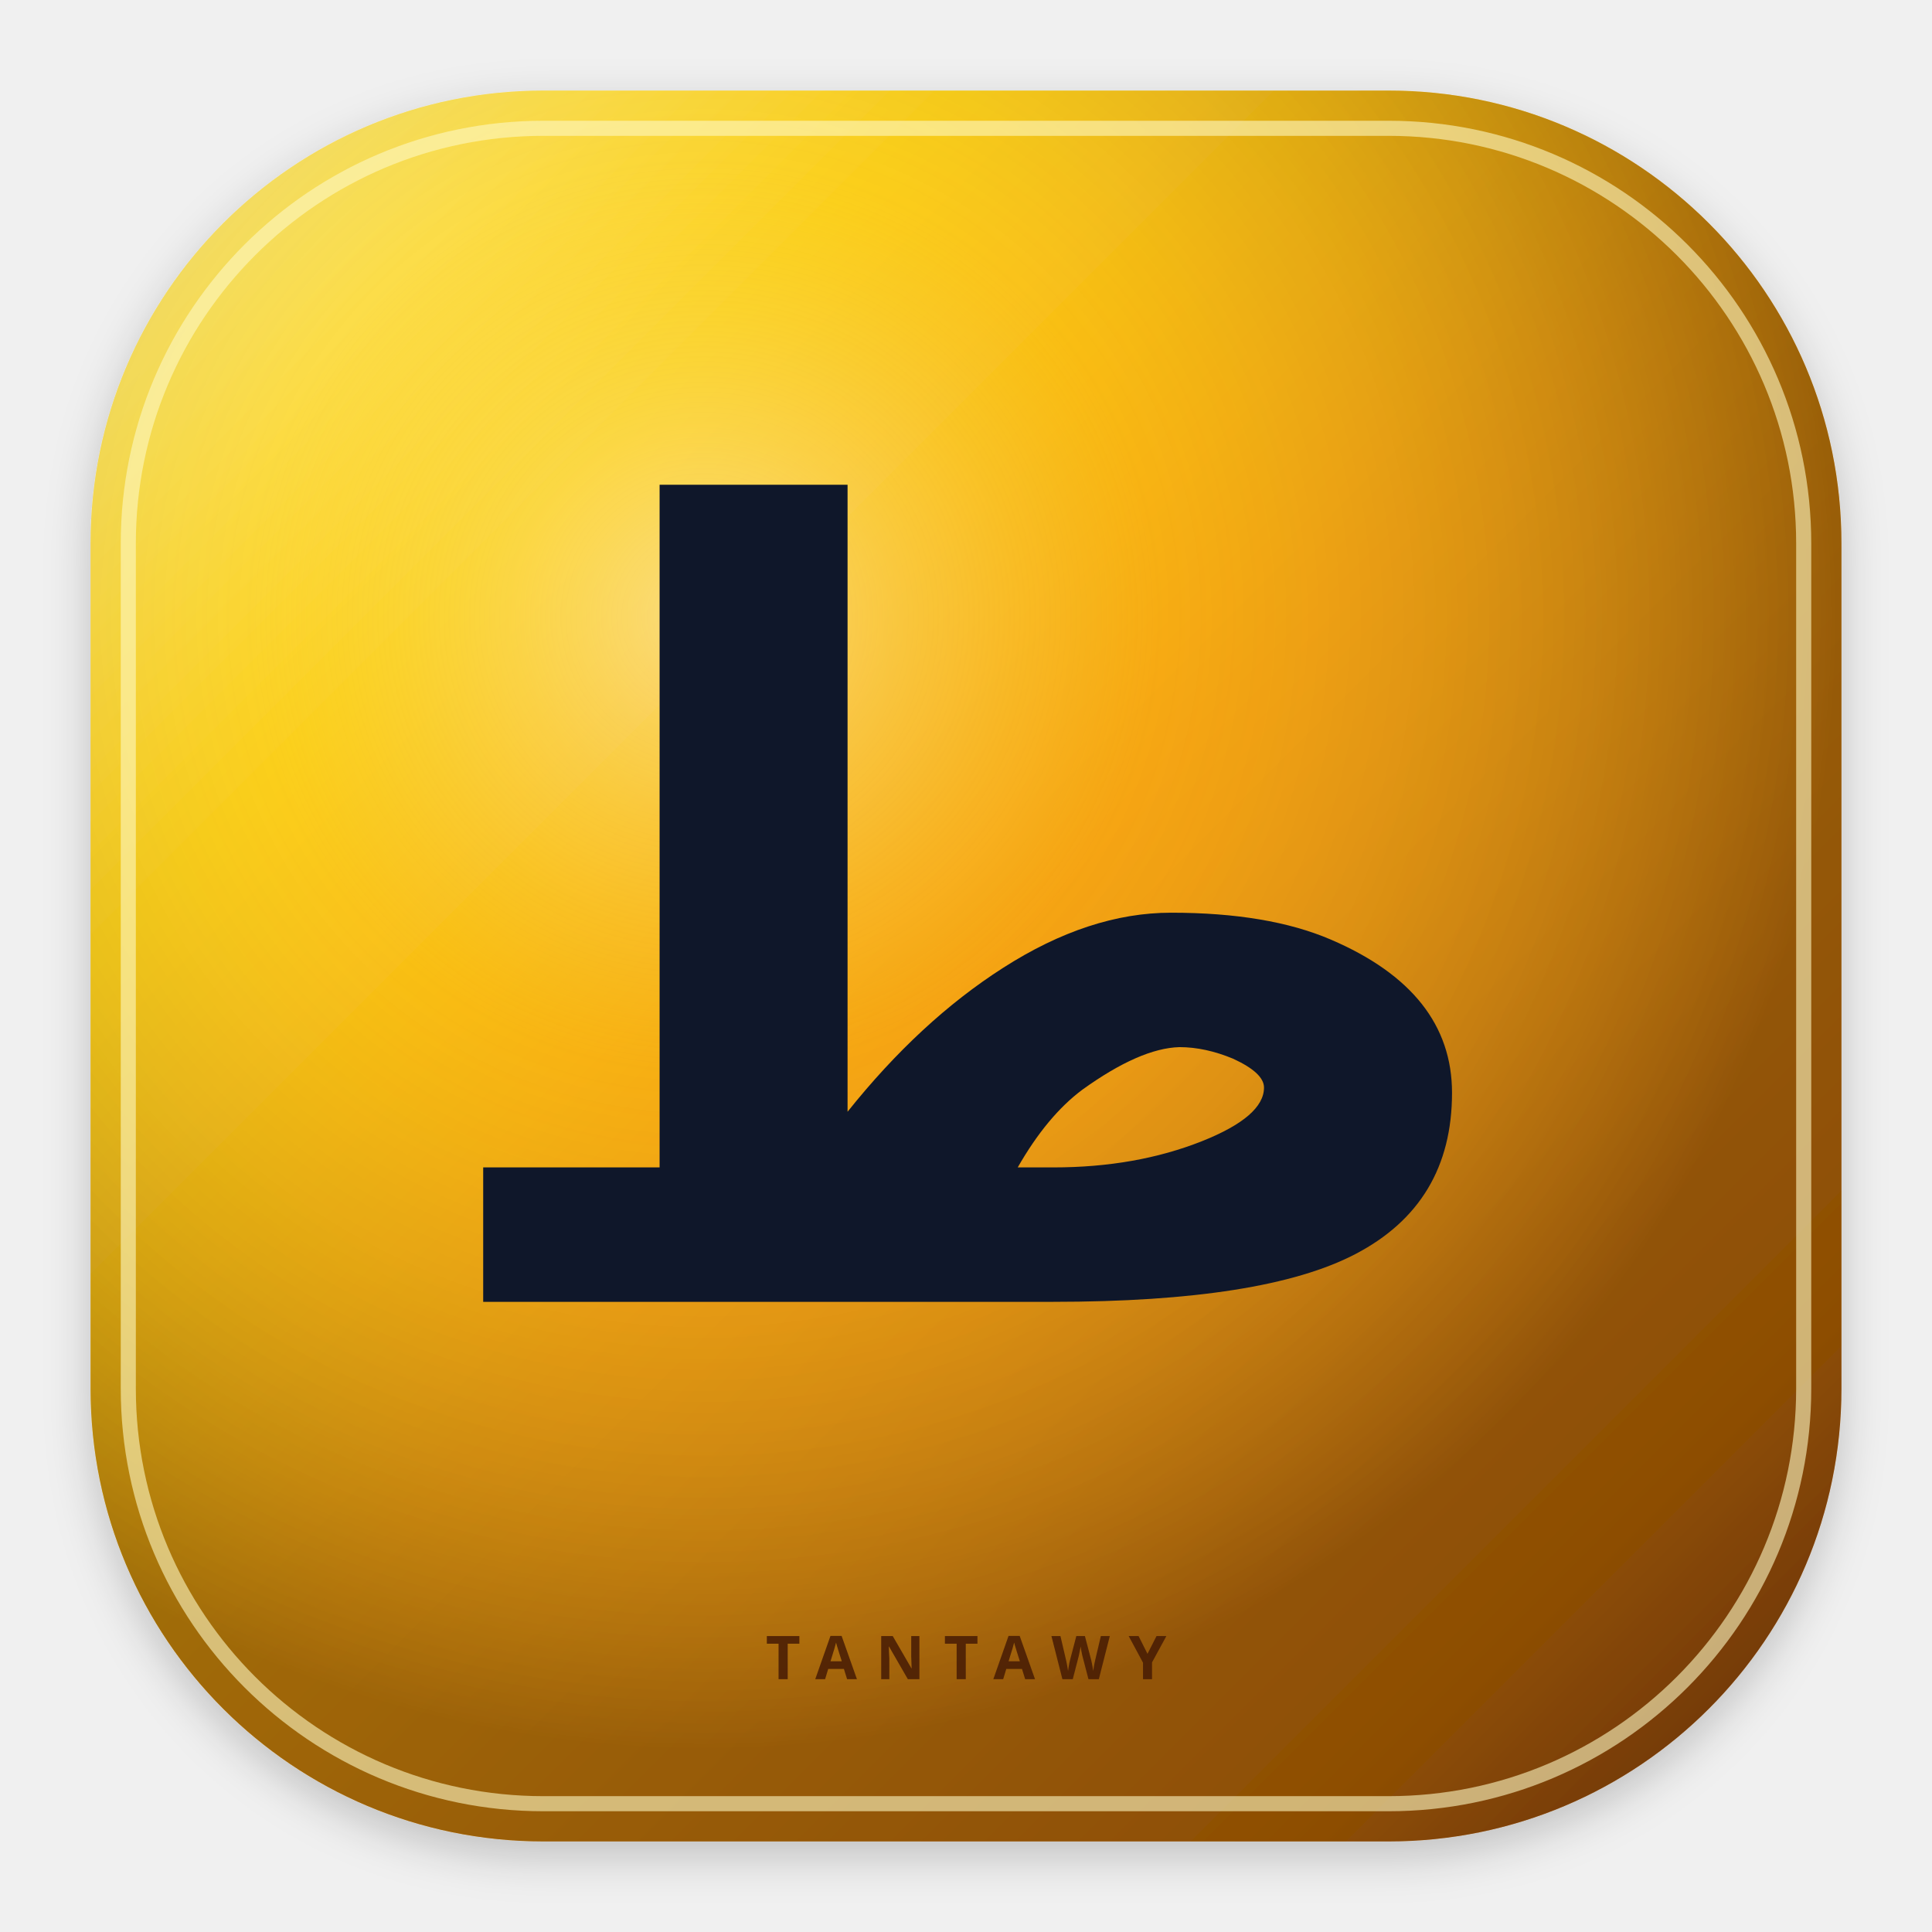
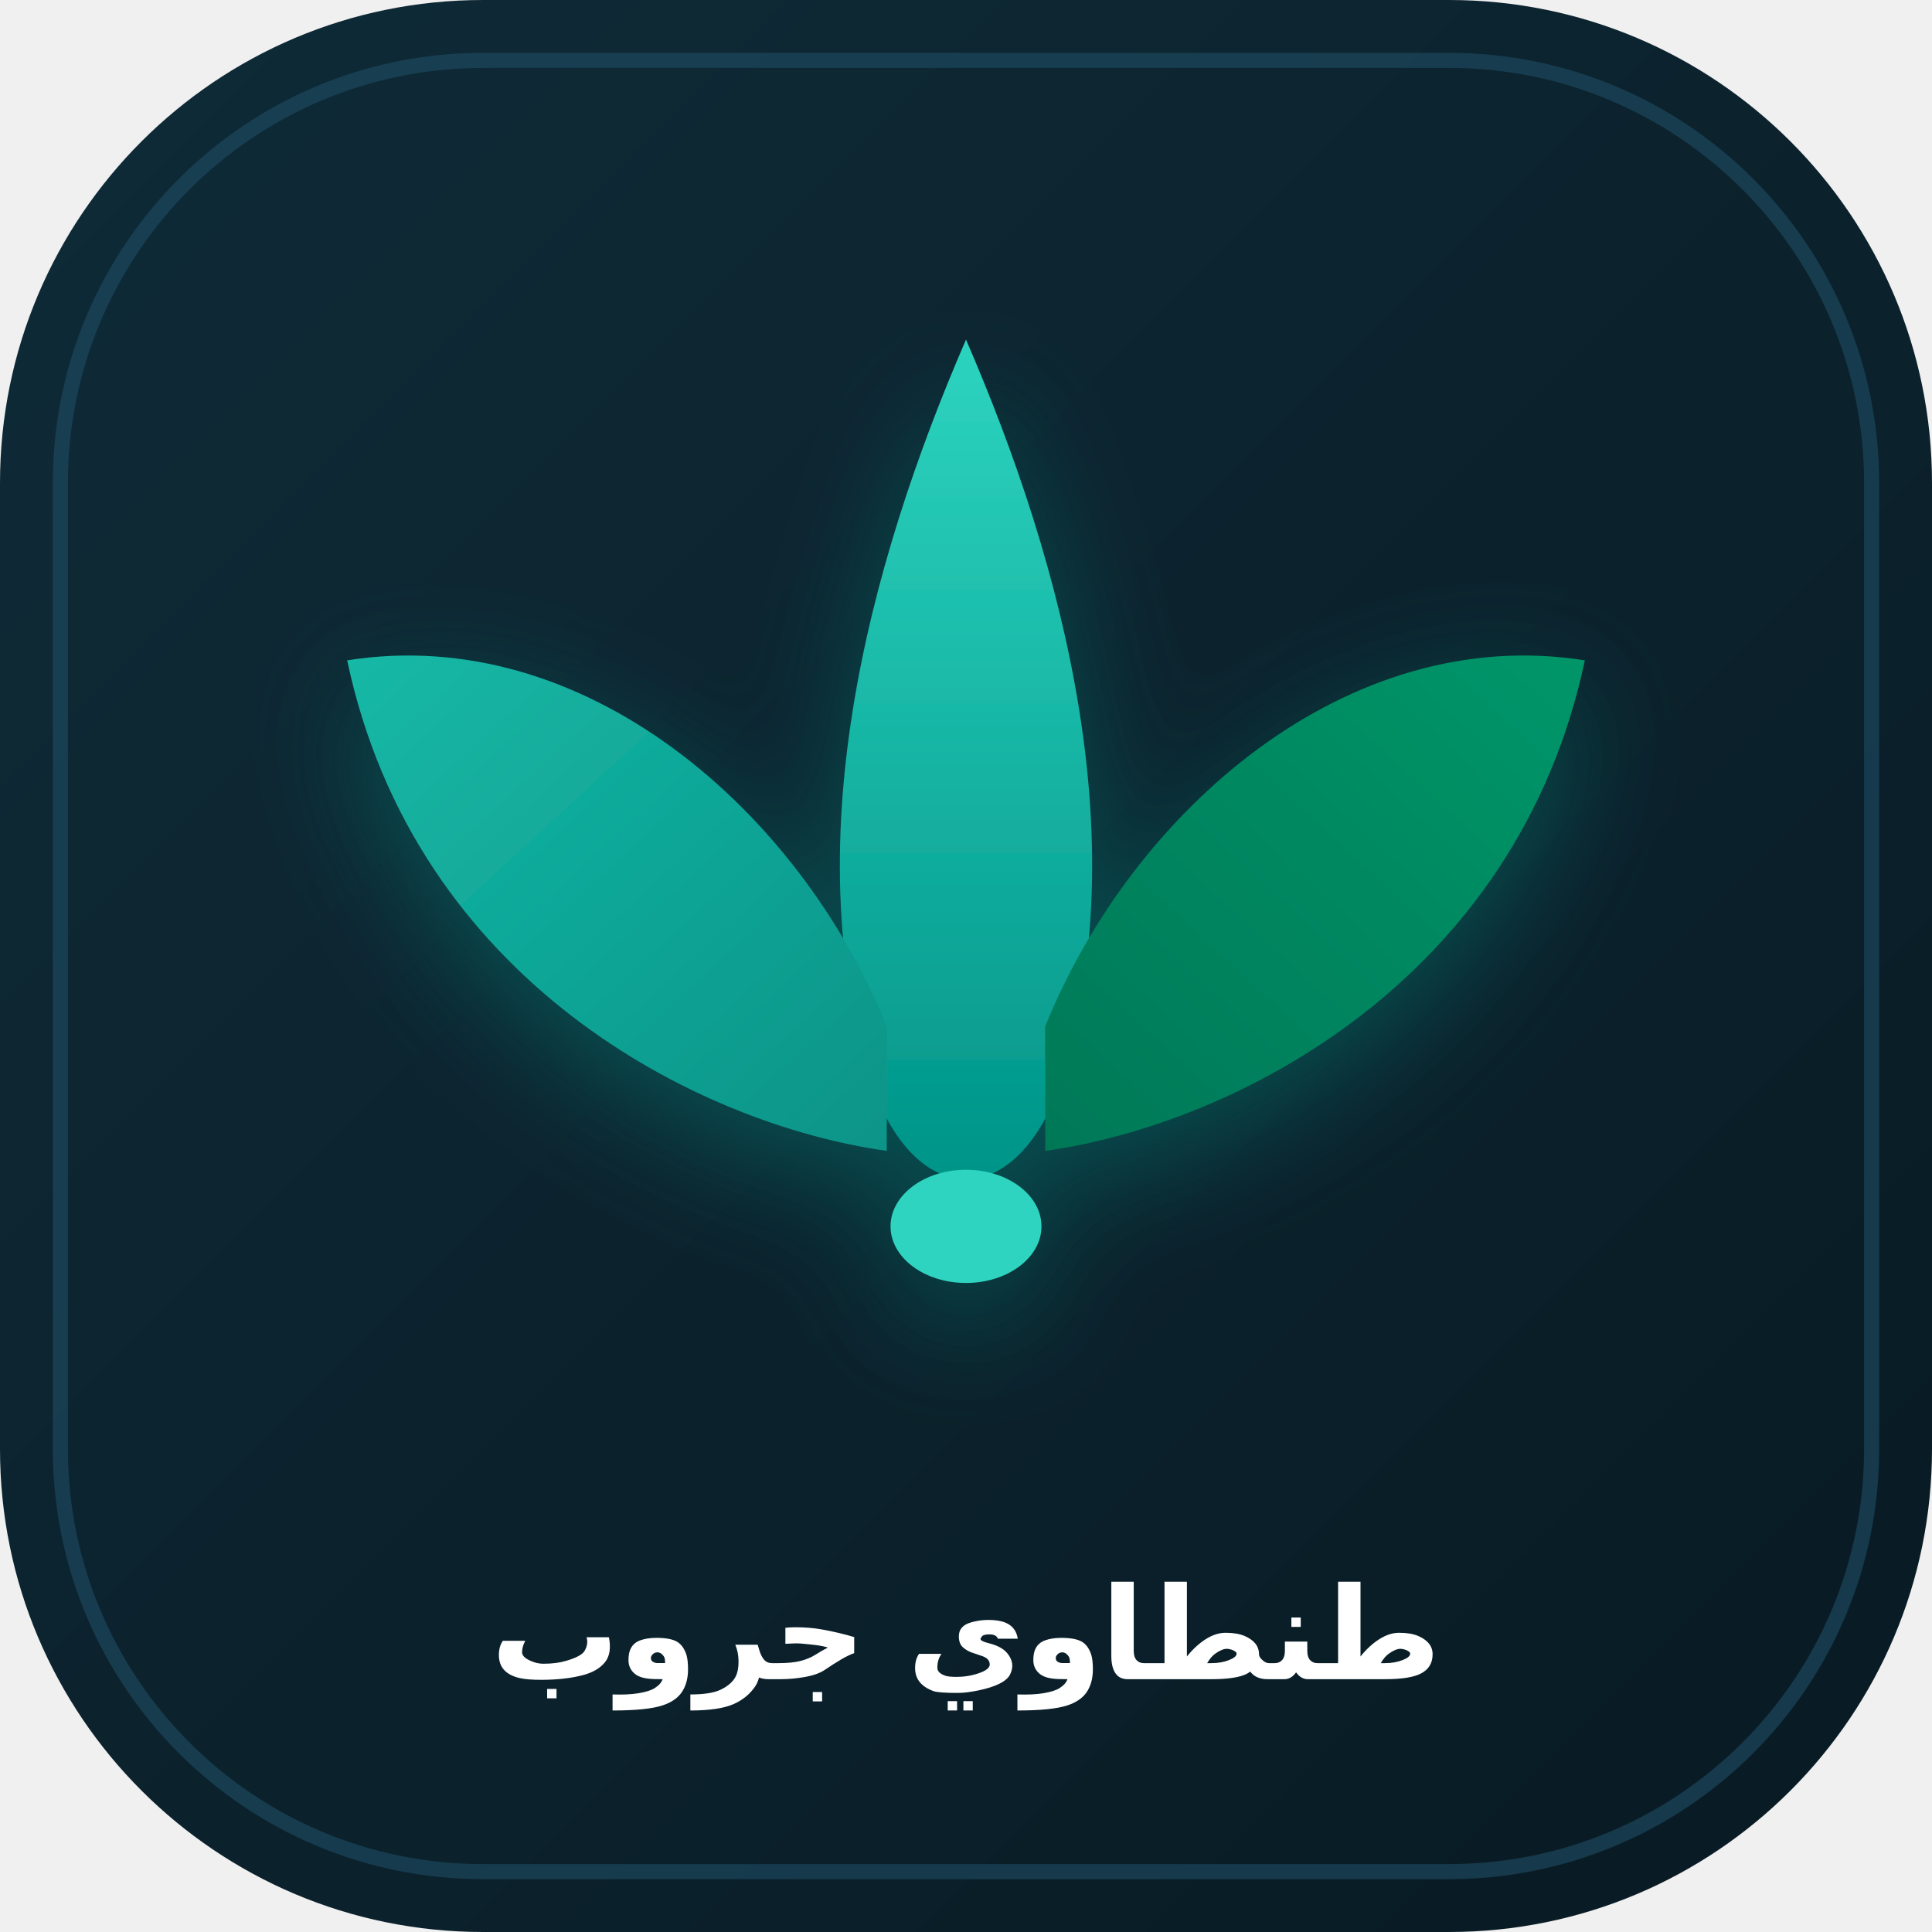
<svg xmlns="http://www.w3.org/2000/svg" viewBox="0 0 512 512" width="100%" height="100%">
  <defs>
-     <linearGradient id="goldGradient" x1="0%" y1="0%" x2="100%" y2="100%">
-       <stop offset="0%" stop-color="#fef08a" />
-       <stop offset="25%" stop-color="#facc15" />
-       <stop offset="50%" stop-color="#f59e0b" />
-       <stop offset="85%" stop-color="#d97706" />
-       <stop offset="100%" stop-color="#92400e" />
+     <linearGradient id="iconBg" x1="0%" y1="0%" x2="100%" y2="100%">
+       <stop offset="0%" stop-color="#0f2b38" />
+       <stop offset="100%" stop-color="#081a23" />
    </linearGradient>
-     <radialGradient id="goldSheen" cx="35%" cy="30%" r="65%">
-       <stop offset="0%" stop-color="#ffffff" stop-opacity="0.45" />
-       <stop offset="40%" stop-color="#fde047" stop-opacity="0.1" />
-       <stop offset="100%" stop-color="#000000" stop-opacity="0.35" />
-     </radialGradient>
-     <filter id="emblemShadow" x="-10%" y="-10%" width="125%" height="125%">
-       <feDropShadow dx="0" dy="12" stdDeviation="16" flood-color="#78350f" flood-opacity="0.3" />
-       <feDropShadow dx="0" dy="4" stdDeviation="6" flood-color="#000000" flood-opacity="0.2" />
+     <linearGradient id="iconTealCenter" x1="0%" y1="0%" x2="0%" y2="100%">
+       <stop offset="0%" stop-color="#2dd4bf" />
+       <stop offset="100%" stop-color="#009488" />
+     </linearGradient>
+     <linearGradient id="iconTealLeft" x1="0%" y1="0%" x2="100%" y2="100%">
+       <stop offset="0%" stop-color="#14b8a6" />
+       <stop offset="100%" stop-color="#0d9488" />
+     </linearGradient>
+     <linearGradient id="iconTealRight" x1="100%" y1="0%" x2="0%" y2="100%">
+       <stop offset="0%" stop-color="#059669" />
+       <stop offset="100%" stop-color="#047857" />
+     </linearGradient>
+     <filter id="iconGlow" x="-20%" y="-20%" width="140%" height="140%">
+       <feDropShadow dx="0" dy="10" stdDeviation="16" flood-color="#009488" flood-opacity="0.4" />
    </filter>
  </defs>
-   <rect x="24" y="24" width="464" height="464" rx="120" fill="url(#goldGradient)" filter="url(#emblemShadow)" />
-   <rect x="24" y="24" width="464" height="464" rx="120" fill="url(#goldSheen)" />
-   <rect x="34" y="34" width="444" height="444" rx="110" fill="none" stroke="#fef9c3" stroke-width="4" stroke-opacity="0.6" />
-   <text x="256" y="345" font-family="'Cairo', 'Tajawal', 'IBM Plex Sans Arabic', 'Arial Black', sans-serif" font-size="285" font-weight="900" fill="#0f172a" text-anchor="middle" letter-spacing="-2px">ط</text>
-   <text x="256" y="445" font-family="'Cairo', system-ui, sans-serif" font-size="16" font-weight="800" fill="#451a03" letter-spacing="5px" text-anchor="middle" opacity="0.85">TANTAWY</text>
+   <rect width="512" height="512" rx="128" fill="url(#iconBg)" />
+   <rect x="16" y="16" width="480" height="480" rx="112" fill="none" stroke="#1e4e64" stroke-width="4" stroke-opacity="0.6" />
+   <g filter="url(#iconGlow)" transform="translate(0, 30)">
+     <path d="M 256 60 C 282 120, 302 195, 280 260 C 268 290, 244 290, 232 260 C 210 195, 230 120, 256 60 Z" fill="url(#iconTealCenter)" />
+     <path d="M 235 275 C 185 268, 110 230, 92 145 C 155 135, 212 185, 235 242 Z" fill="url(#iconTealLeft)" />
+     <path d="M 277 275 C 327 268, 402 230, 420 145 C 357 135, 300 185, 277 242 Z" fill="url(#iconTealRight)" />
+     <ellipse cx="256" cy="295" rx="20" ry="15" fill="#2dd4bf" />
+   </g>
+   <text x="256" y="445" font-family="'Cairo', system-ui, sans-serif" font-size="34" font-weight="900" fill="#ffffff" text-anchor="middle" letter-spacing="-0.5px">طنطاوي جروب</text>
</svg>
